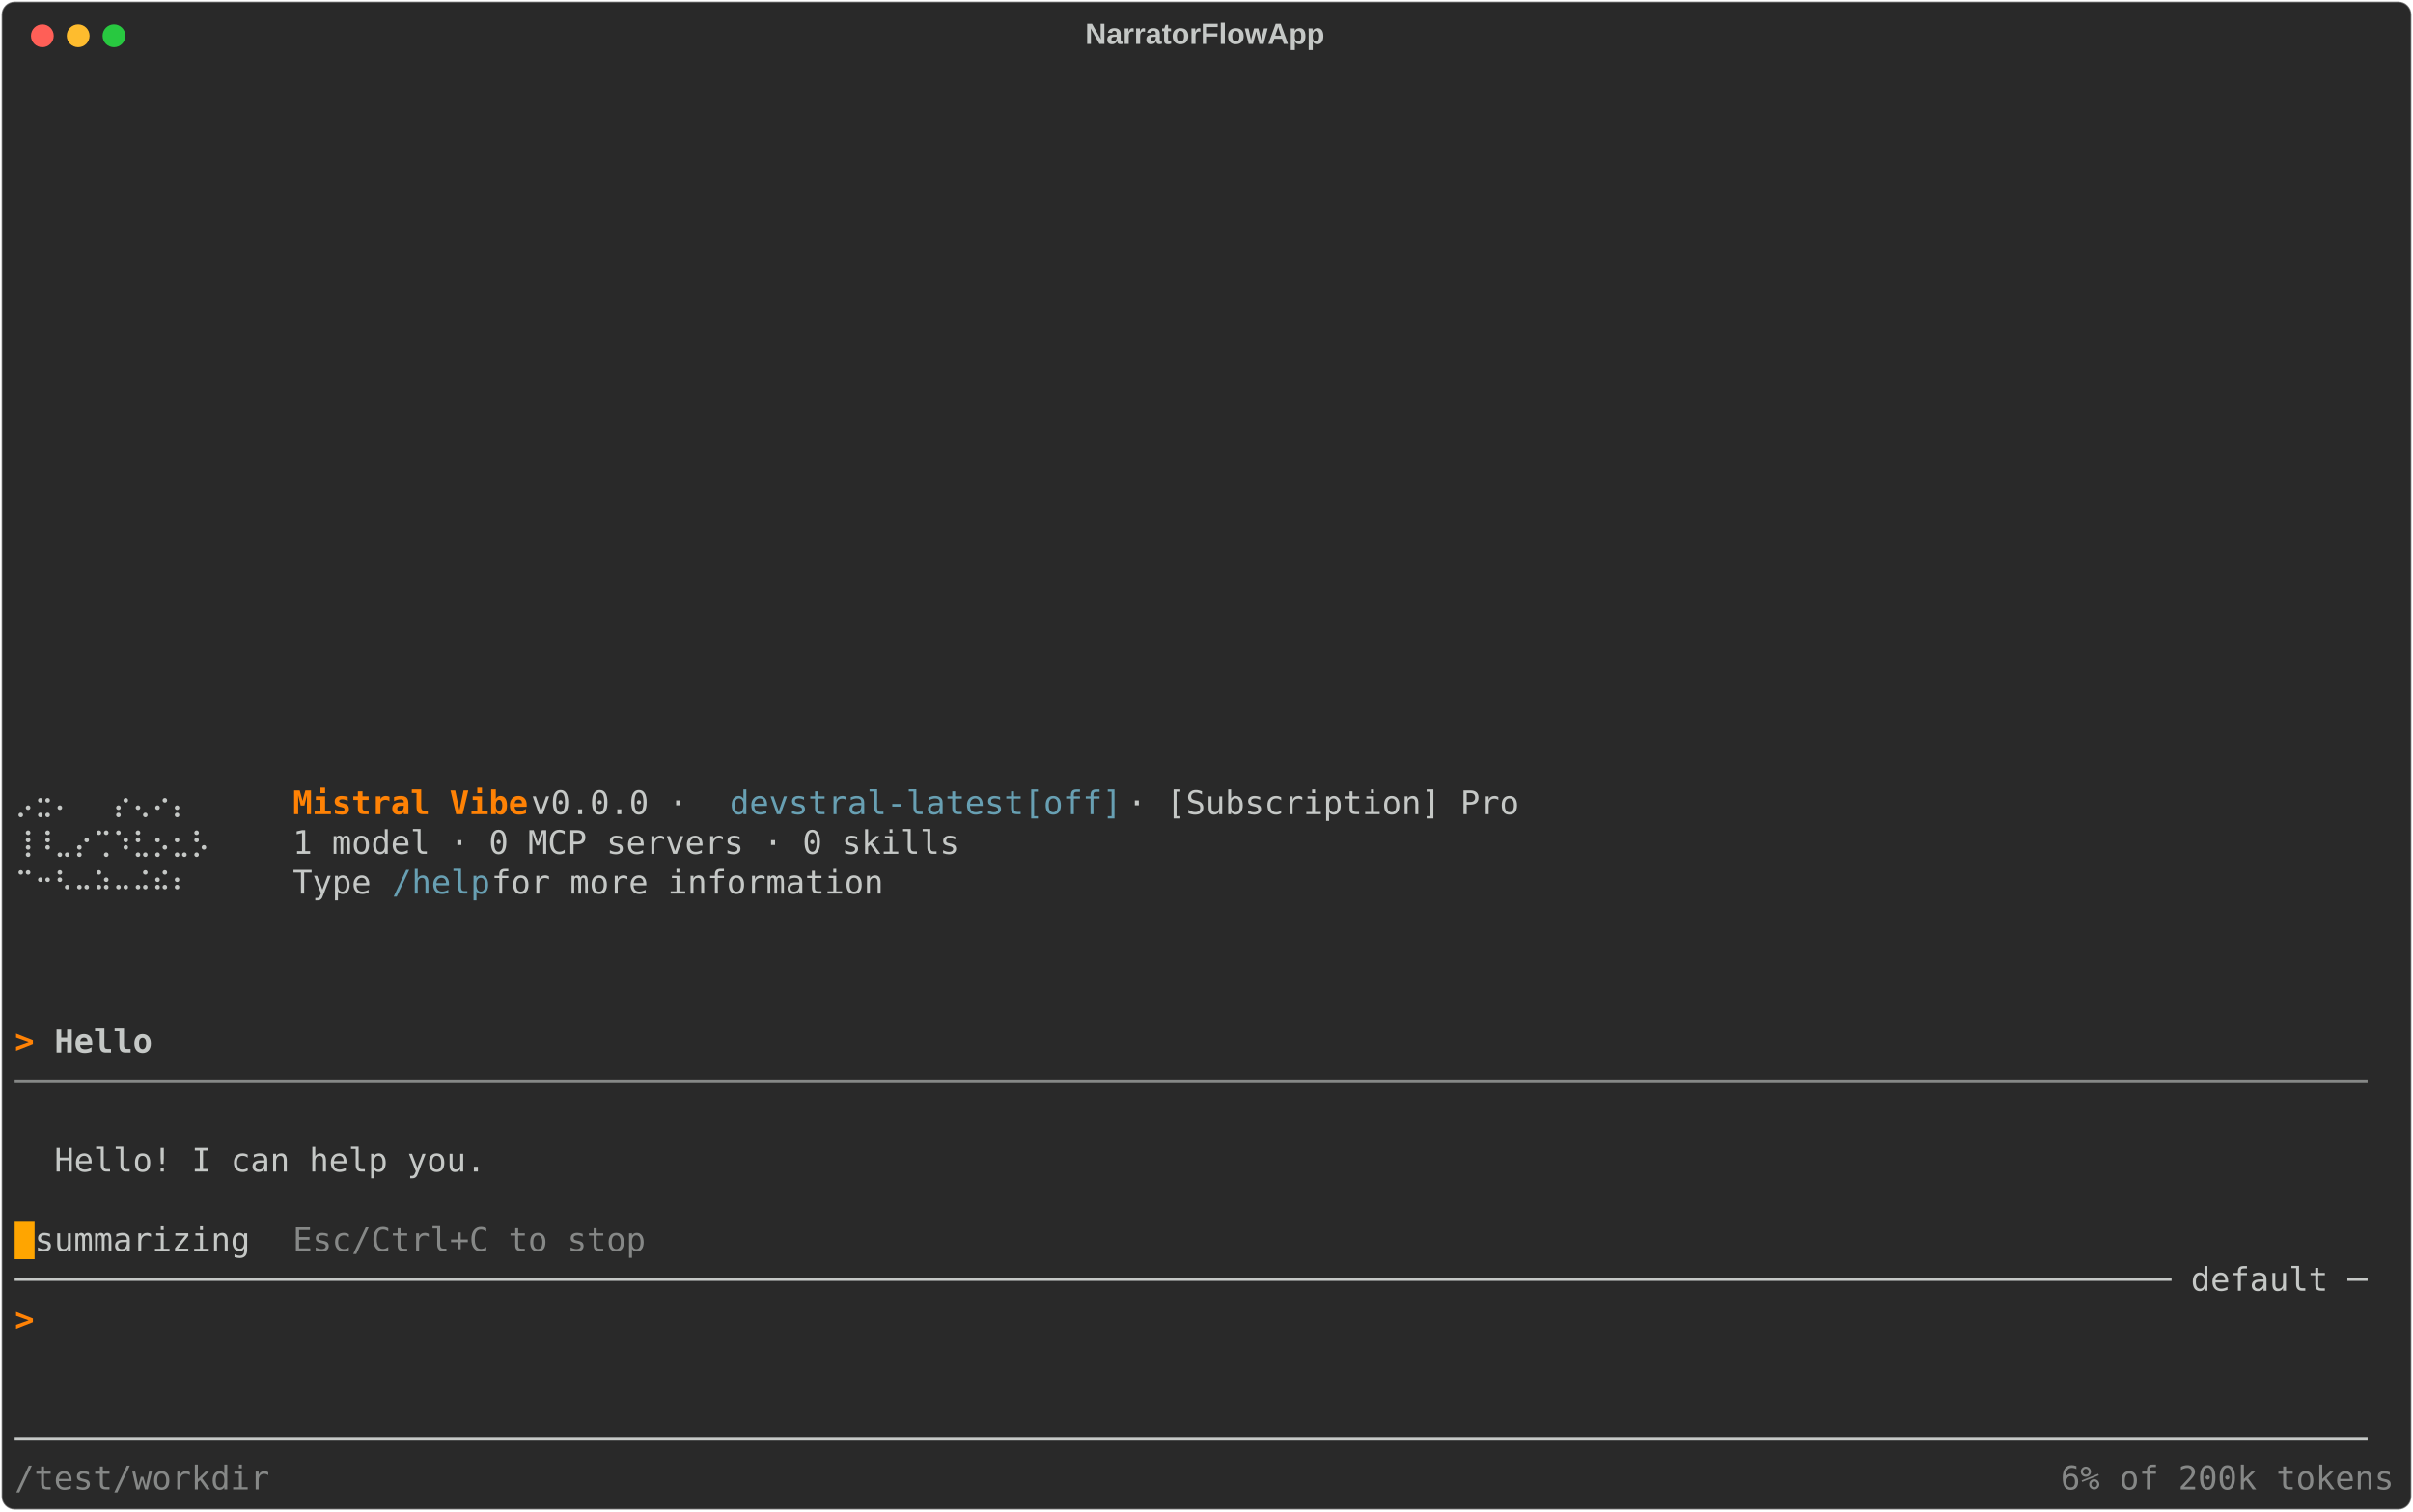
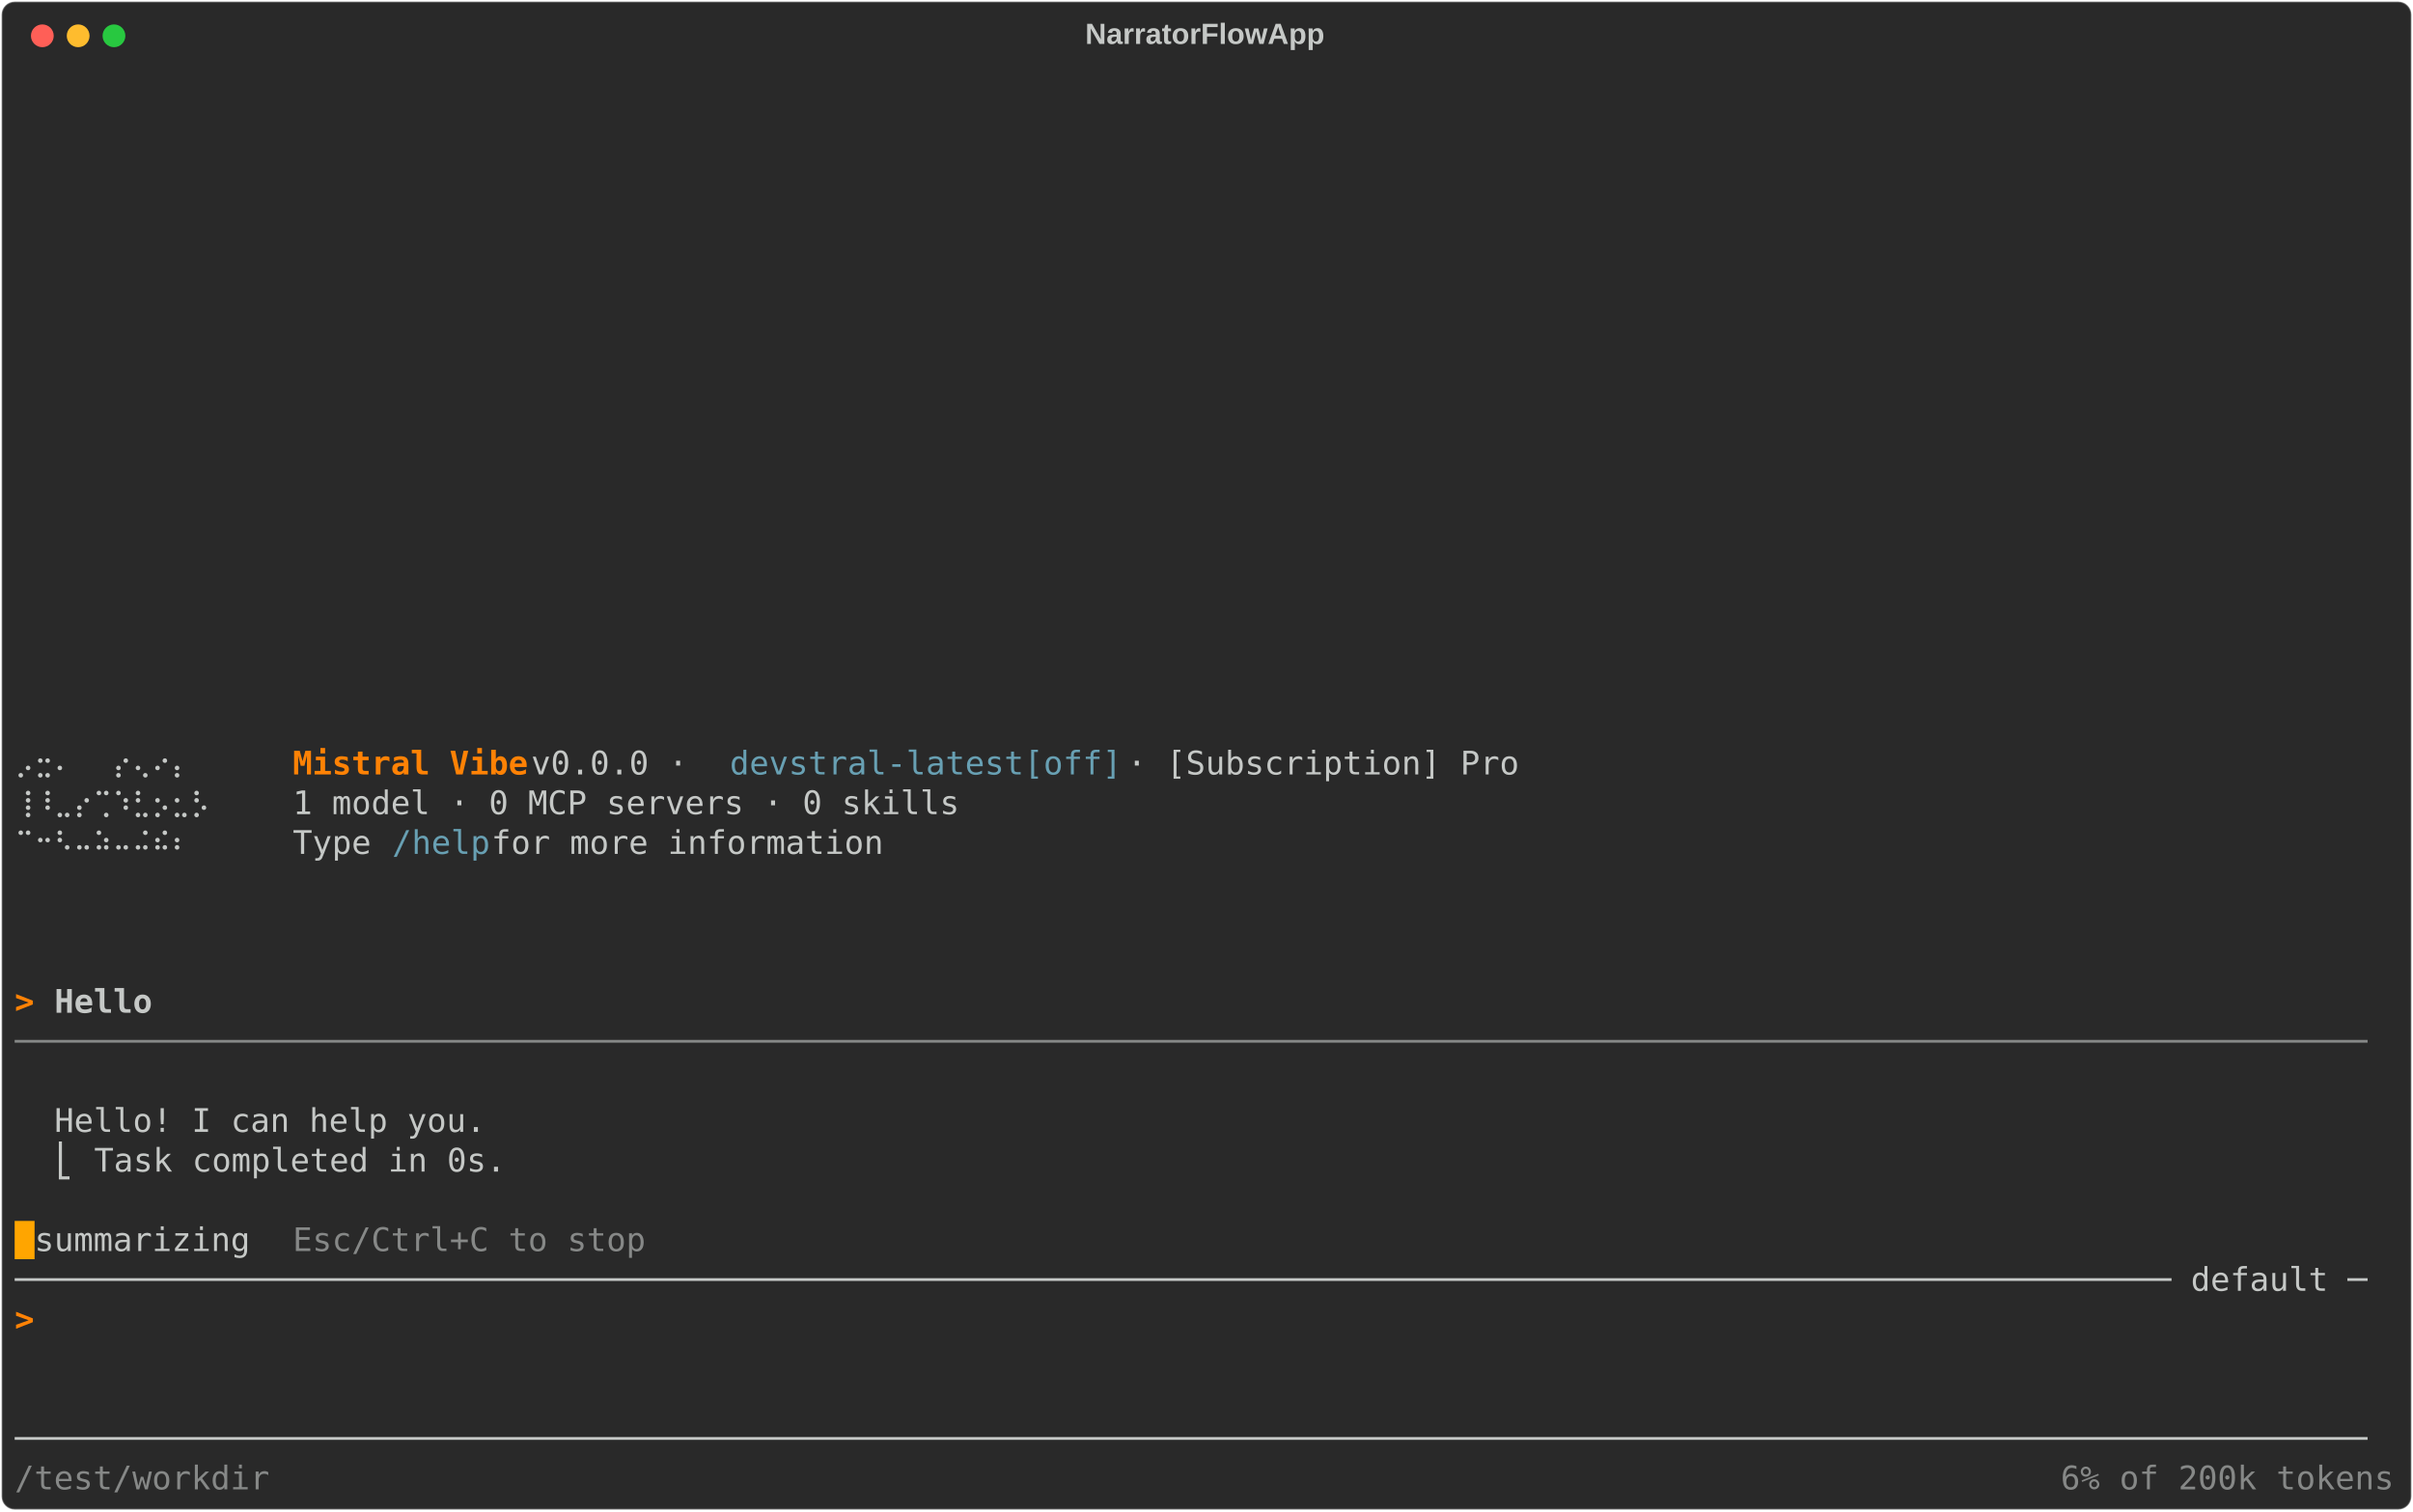
<svg xmlns="http://www.w3.org/2000/svg" class="rich-terminal" viewBox="0 0 1482 928.4">
  <style>

    @font-face {
        font-family: "Fira Code";
        src: local("FiraCode-Regular"),
                url("https://cdnjs.cloudflare.com/ajax/libs/firacode/6.2.0/woff2/FiraCode-Regular.woff2") format("woff2"),
                url("https://cdnjs.cloudflare.com/ajax/libs/firacode/6.2.0/woff/FiraCode-Regular.woff") format("woff");
        font-style: normal;
        font-weight: 400;
    }
    @font-face {
        font-family: "Fira Code";
        src: local("FiraCode-Bold"),
                url("https://cdnjs.cloudflare.com/ajax/libs/firacode/6.2.0/woff2/FiraCode-Bold.woff2") format("woff2"),
                url("https://cdnjs.cloudflare.com/ajax/libs/firacode/6.2.0/woff/FiraCode-Bold.woff") format("woff");
        font-style: bold;
        font-weight: 700;
    }

    .terminal-matrix {
        font-family: Fira Code, monospace;
        font-size: 20px;
        line-height: 24.4px;
        font-variant-east-asian: full-width;
    }

    .terminal-title {
        font-size: 18px;
        font-weight: bold;
        font-family: arial;
    }

    .terminal-r1 { fill: #c5c8c6 }
.terminal-r2 { fill: #ff8205;font-weight: bold }
.terminal-r3 { fill: #68a0b3 }
.terminal-r4 { fill: #c5c8c6;font-weight: bold }
.terminal-r5 { fill: #868887 }
.terminal-r6 { fill: #ffa500;font-weight: bold }
    </style>
  <defs>
    <clipPath id="terminal-clip-terminal">
      <rect x="0" y="0" width="1463.0" height="877.4" />
    </clipPath>
    <clipPath id="terminal-line-0">
      <rect x="0" y="1.5" width="1464" height="24.65" />
    </clipPath>
    <clipPath id="terminal-line-1">
      <rect x="0" y="25.9" width="1464" height="24.65" />
    </clipPath>
    <clipPath id="terminal-line-2">
      <rect x="0" y="50.3" width="1464" height="24.65" />
    </clipPath>
    <clipPath id="terminal-line-3">
      <rect x="0" y="74.7" width="1464" height="24.65" />
    </clipPath>
    <clipPath id="terminal-line-4">
      <rect x="0" y="99.1" width="1464" height="24.65" />
    </clipPath>
    <clipPath id="terminal-line-5">
      <rect x="0" y="123.5" width="1464" height="24.65" />
    </clipPath>
    <clipPath id="terminal-line-6">
      <rect x="0" y="147.9" width="1464" height="24.65" />
    </clipPath>
    <clipPath id="terminal-line-7">
      <rect x="0" y="172.3" width="1464" height="24.65" />
    </clipPath>
    <clipPath id="terminal-line-8">
      <rect x="0" y="196.7" width="1464" height="24.65" />
    </clipPath>
    <clipPath id="terminal-line-9">
      <rect x="0" y="221.1" width="1464" height="24.65" />
    </clipPath>
    <clipPath id="terminal-line-10">
      <rect x="0" y="245.5" width="1464" height="24.65" />
    </clipPath>
    <clipPath id="terminal-line-11">
      <rect x="0" y="269.9" width="1464" height="24.65" />
    </clipPath>
    <clipPath id="terminal-line-12">
      <rect x="0" y="294.3" width="1464" height="24.65" />
    </clipPath>
    <clipPath id="terminal-line-13">
      <rect x="0" y="318.7" width="1464" height="24.65" />
    </clipPath>
    <clipPath id="terminal-line-14">
      <rect x="0" y="343.1" width="1464" height="24.65" />
    </clipPath>
    <clipPath id="terminal-line-15">
      <rect x="0" y="367.5" width="1464" height="24.65" />
    </clipPath>
    <clipPath id="terminal-line-16">
      <rect x="0" y="391.9" width="1464" height="24.65" />
    </clipPath>
    <clipPath id="terminal-line-17">
      <rect x="0" y="416.3" width="1464" height="24.65" />
    </clipPath>
    <clipPath id="terminal-line-18">
      <rect x="0" y="440.7" width="1464" height="24.65" />
    </clipPath>
    <clipPath id="terminal-line-19">
      <rect x="0" y="465.1" width="1464" height="24.65" />
    </clipPath>
    <clipPath id="terminal-line-20">
      <rect x="0" y="489.5" width="1464" height="24.65" />
    </clipPath>
    <clipPath id="terminal-line-21">
      <rect x="0" y="513.9" width="1464" height="24.65" />
    </clipPath>
    <clipPath id="terminal-line-22">
      <rect x="0" y="538.3" width="1464" height="24.65" />
    </clipPath>
    <clipPath id="terminal-line-23">
      <rect x="0" y="562.7" width="1464" height="24.65" />
    </clipPath>
    <clipPath id="terminal-line-24">
      <rect x="0" y="587.1" width="1464" height="24.65" />
    </clipPath>
    <clipPath id="terminal-line-25">
      <rect x="0" y="611.5" width="1464" height="24.65" />
    </clipPath>
    <clipPath id="terminal-line-26">
      <rect x="0" y="635.9" width="1464" height="24.65" />
    </clipPath>
    <clipPath id="terminal-line-27">
      <rect x="0" y="660.3" width="1464" height="24.65" />
    </clipPath>
    <clipPath id="terminal-line-28">
      <rect x="0" y="684.7" width="1464" height="24.65" />
    </clipPath>
    <clipPath id="terminal-line-29">
      <rect x="0" y="709.1" width="1464" height="24.65" />
    </clipPath>
    <clipPath id="terminal-line-30">
      <rect x="0" y="733.5" width="1464" height="24.65" />
    </clipPath>
    <clipPath id="terminal-line-31">
      <rect x="0" y="757.9" width="1464" height="24.65" />
    </clipPath>
    <clipPath id="terminal-line-32">
      <rect x="0" y="782.3" width="1464" height="24.65" />
    </clipPath>
    <clipPath id="terminal-line-33">
      <rect x="0" y="806.7" width="1464" height="24.65" />
    </clipPath>
    <clipPath id="terminal-line-34">
      <rect x="0" y="831.1" width="1464" height="24.65" />
    </clipPath>
  </defs>
  <rect fill="#292929" stroke="rgba(255,255,255,0.35)" stroke-width="1" x="1" y="1" width="1480" height="926.4" rx="8" />
  <text class="terminal-title" fill="#c5c8c6" text-anchor="middle" x="740" y="27">NarratorFlowApp</text>
  <g transform="translate(26,22)">
    <circle cx="0" cy="0" r="7" fill="#ff5f57" />
    <circle cx="22" cy="0" r="7" fill="#febc2e" />
    <circle cx="44" cy="0" r="7" fill="#28c840" />
  </g>
  <g transform="translate(9, 41)" clip-path="url(#terminal-clip-terminal)">
    <g class="terminal-matrix">
      <text class="terminal-r1" x="1464" y="20" textLength="12.2" clip-path="url(#terminal-line-0)">
</text>
      <text class="terminal-r1" x="1464" y="44.4" textLength="12.2" clip-path="url(#terminal-line-1)">
</text>
      <text class="terminal-r1" x="1464" y="68.8" textLength="12.2" clip-path="url(#terminal-line-2)">
</text>
      <text class="terminal-r1" x="1464" y="93.2" textLength="12.2" clip-path="url(#terminal-line-3)">
</text>
      <text class="terminal-r1" x="1464" y="117.6" textLength="12.2" clip-path="url(#terminal-line-4)">
</text>
      <text class="terminal-r1" x="1464" y="142" textLength="12.2" clip-path="url(#terminal-line-5)">
</text>
      <text class="terminal-r1" x="1464" y="166.4" textLength="12.2" clip-path="url(#terminal-line-6)">
</text>
      <text class="terminal-r1" x="1464" y="190.8" textLength="12.2" clip-path="url(#terminal-line-7)">
</text>
      <text class="terminal-r1" x="1464" y="215.2" textLength="12.2" clip-path="url(#terminal-line-8)">
</text>
      <text class="terminal-r1" x="1464" y="239.6" textLength="12.2" clip-path="url(#terminal-line-9)">
</text>
      <text class="terminal-r1" x="1464" y="264" textLength="12.2" clip-path="url(#terminal-line-10)">
</text>
      <text class="terminal-r1" x="1464" y="288.4" textLength="12.2" clip-path="url(#terminal-line-11)">
</text>
      <text class="terminal-r1" x="1464" y="312.8" textLength="12.2" clip-path="url(#terminal-line-12)">
</text>
      <text class="terminal-r1" x="1464" y="337.2" textLength="12.2" clip-path="url(#terminal-line-13)">
</text>
      <text class="terminal-r1" x="1464" y="361.6" textLength="12.2" clip-path="url(#terminal-line-14)">
</text>
      <text class="terminal-r1" x="1464" y="386" textLength="12.2" clip-path="url(#terminal-line-15)">
</text>
      <text class="terminal-r1" x="1464" y="410.4" textLength="12.2" clip-path="url(#terminal-line-16)">
</text>
+       <text class="terminal-r1" x="0" y="434.8" textLength="134.2" clip-path="url(#terminal-line-17)">  ⡠⣒⠄  ⡔⢄⠔⡄</text>
+       <text class="terminal-r2" x="170.8" y="434.8" textLength="146.4" clip-path="url(#terminal-line-17)">Mistral Vibe</text>
+       <text class="terminal-r1" x="317.2" y="434.8" textLength="122" clip-path="url(#terminal-line-17)"> v0.0.0 · </text>
+       <text class="terminal-r3" x="439.2" y="434.8" textLength="244" clip-path="url(#terminal-line-17)">devstral-latest[off]</text>
+       <text class="terminal-r1" x="683.2" y="434.8" textLength="256.2" clip-path="url(#terminal-line-17)"> · [Subscription] Pro</text>
      <text class="terminal-r1" x="1464" y="434.8" textLength="12.2" clip-path="url(#terminal-line-17)">
</text>
-       <text class="terminal-r1" x="0" y="459.2" textLength="134.2" clip-path="url(#terminal-line-18)">  ⡠⣒⠄  ⡔⢄⠔⡄</text>
-       <text class="terminal-r2" x="170.8" y="459.2" textLength="146.4" clip-path="url(#terminal-line-18)">Mistral Vibe</text>
-       <text class="terminal-r1" x="317.2" y="459.2" textLength="122" clip-path="url(#terminal-line-18)"> v0.0.0 · </text>
-       <text class="terminal-r3" x="439.2" y="459.2" textLength="244" clip-path="url(#terminal-line-18)">devstral-latest[off]</text>
-       <text class="terminal-r1" x="683.2" y="459.2" textLength="256.2" clip-path="url(#terminal-line-18)"> · [Subscription] Pro</text>
+       <text class="terminal-r1" x="0" y="459.2" textLength="134.2" clip-path="url(#terminal-line-18)"> ⢸⠸⣀⡔⢉⠱⣃⡢⣂⡣</text>
+       <text class="terminal-r1" x="170.8" y="459.2" textLength="414.8" clip-path="url(#terminal-line-18)">1 model · 0 MCP servers · 0 skills</text>
      <text class="terminal-r1" x="1464" y="459.2" textLength="12.2" clip-path="url(#terminal-line-18)">
</text>
-       <text class="terminal-r1" x="0" y="483.6" textLength="134.2" clip-path="url(#terminal-line-19)"> ⢸⠸⣀⡔⢉⠱⣃⡢⣂⡣</text>
-       <text class="terminal-r1" x="170.8" y="483.6" textLength="414.8" clip-path="url(#terminal-line-19)">1 model · 0 MCP servers · 0 skills</text>
+       <text class="terminal-r1" x="0" y="483.6" textLength="134.2" clip-path="url(#terminal-line-19)">  ⠉⠒⠣⠤⠵⠤⠬⠮⠆</text>
+       <text class="terminal-r1" x="170.8" y="483.6" textLength="61" clip-path="url(#terminal-line-19)">Type </text>
+       <text class="terminal-r3" x="231.8" y="483.6" textLength="61" clip-path="url(#terminal-line-19)">/help</text>
+       <text class="terminal-r1" x="292.8" y="483.6" textLength="256.2" clip-path="url(#terminal-line-19)"> for more information</text>
      <text class="terminal-r1" x="1464" y="483.6" textLength="12.2" clip-path="url(#terminal-line-19)">
</text>
-       <text class="terminal-r1" x="0" y="508" textLength="134.2" clip-path="url(#terminal-line-20)">  ⠉⠒⠣⠤⠵⠤⠬⠮⠆</text>
-       <text class="terminal-r1" x="170.8" y="508" textLength="61" clip-path="url(#terminal-line-20)">Type </text>
-       <text class="terminal-r3" x="231.8" y="508" textLength="61" clip-path="url(#terminal-line-20)">/help</text>
-       <text class="terminal-r1" x="292.8" y="508" textLength="256.2" clip-path="url(#terminal-line-20)"> for more information</text>
      <text class="terminal-r1" x="1464" y="508" textLength="12.2" clip-path="url(#terminal-line-20)">
</text>
      <text class="terminal-r1" x="1464" y="532.4" textLength="12.2" clip-path="url(#terminal-line-21)">
</text>
      <text class="terminal-r1" x="1464" y="556.8" textLength="12.2" clip-path="url(#terminal-line-22)">
</text>
+       <text class="terminal-r2" x="0" y="581.2" textLength="24.4" clip-path="url(#terminal-line-23)">&gt; </text>
+       <text class="terminal-r4" x="24.4" y="581.2" textLength="61" clip-path="url(#terminal-line-23)">Hello</text>
      <text class="terminal-r1" x="1464" y="581.2" textLength="12.2" clip-path="url(#terminal-line-23)">
</text>
-       <text class="terminal-r2" x="0" y="605.6" textLength="24.4" clip-path="url(#terminal-line-24)">&gt; </text>
-       <text class="terminal-r4" x="24.4" y="605.6" textLength="61" clip-path="url(#terminal-line-24)">Hello</text>
+       <text class="terminal-r5" x="0" y="605.6" textLength="1464" clip-path="url(#terminal-line-24)">────────────────────────────────────────────────────────────────────────────────────────────────────────────────────────</text>
      <text class="terminal-r1" x="1464" y="605.6" textLength="12.2" clip-path="url(#terminal-line-24)">
</text>
-       <text class="terminal-r5" x="0" y="630" textLength="1464" clip-path="url(#terminal-line-25)">────────────────────────────────────────────────────────────────────────────────────────────────────────────────────────</text>
      <text class="terminal-r1" x="1464" y="630" textLength="12.2" clip-path="url(#terminal-line-25)">
</text>
+       <text class="terminal-r1" x="24.4" y="654.4" textLength="268.4" clip-path="url(#terminal-line-26)">Hello! I can help you.</text>
      <text class="terminal-r1" x="1464" y="654.4" textLength="12.2" clip-path="url(#terminal-line-26)">
</text>
-       <text class="terminal-r1" x="24.4" y="678.8" textLength="268.4" clip-path="url(#terminal-line-27)">Hello! I can help you.</text>
+       <text class="terminal-r1" x="24.4" y="678.8" textLength="12.2" clip-path="url(#terminal-line-27)">⎣</text>
+       <text class="terminal-r1" x="48.8" y="678.8" textLength="256.2" clip-path="url(#terminal-line-27)">Task completed in 0s.</text>
      <text class="terminal-r1" x="1464" y="678.8" textLength="12.2" clip-path="url(#terminal-line-27)">
</text>
      <text class="terminal-r1" x="1464" y="703.2" textLength="12.2" clip-path="url(#terminal-line-28)">
</text>
      <text class="terminal-r6" x="0" y="727.6" textLength="12.2" clip-path="url(#terminal-line-29)">█</text>
      <text class="terminal-r1" x="12.2" y="727.6" textLength="158.6" clip-path="url(#terminal-line-29)"> summarizing </text>
      <text class="terminal-r5" x="170.8" y="727.6" textLength="219.6" clip-path="url(#terminal-line-29)">Esc/Ctrl+C to stop</text>
      <text class="terminal-r1" x="1464" y="727.6" textLength="12.2" clip-path="url(#terminal-line-29)">
</text>
      <text class="terminal-r1" x="0" y="752" textLength="1464" clip-path="url(#terminal-line-30)">────────────────────────────────────────────────────────────────────────────────────────────────────────────── default ─</text>
      <text class="terminal-r1" x="1464" y="752" textLength="12.2" clip-path="url(#terminal-line-30)">
</text>
      <text class="terminal-r2" x="0" y="776.4" textLength="12.2" clip-path="url(#terminal-line-31)">&gt;</text>
      <text class="terminal-r1" x="1464" y="776.4" textLength="12.2" clip-path="url(#terminal-line-31)">
</text>
      <text class="terminal-r1" x="1464" y="800.8" textLength="12.2" clip-path="url(#terminal-line-32)">
</text>
      <text class="terminal-r1" x="1464" y="825.2" textLength="12.2" clip-path="url(#terminal-line-33)">
</text>
      <text class="terminal-r1" x="0" y="849.6" textLength="1464" clip-path="url(#terminal-line-34)">────────────────────────────────────────────────────────────────────────────────────────────────────────────────────────</text>
      <text class="terminal-r1" x="1464" y="849.6" textLength="12.2" clip-path="url(#terminal-line-34)">
</text>
      <text class="terminal-r5" x="0" y="874" textLength="158.6" clip-path="url(#terminal-line-35)">/test/workdir</text>
      <text class="terminal-r5" x="1256.6" y="874" textLength="207.4" clip-path="url(#terminal-line-35)">6% of 200k tokens</text>
    </g>
  </g>
</svg>
